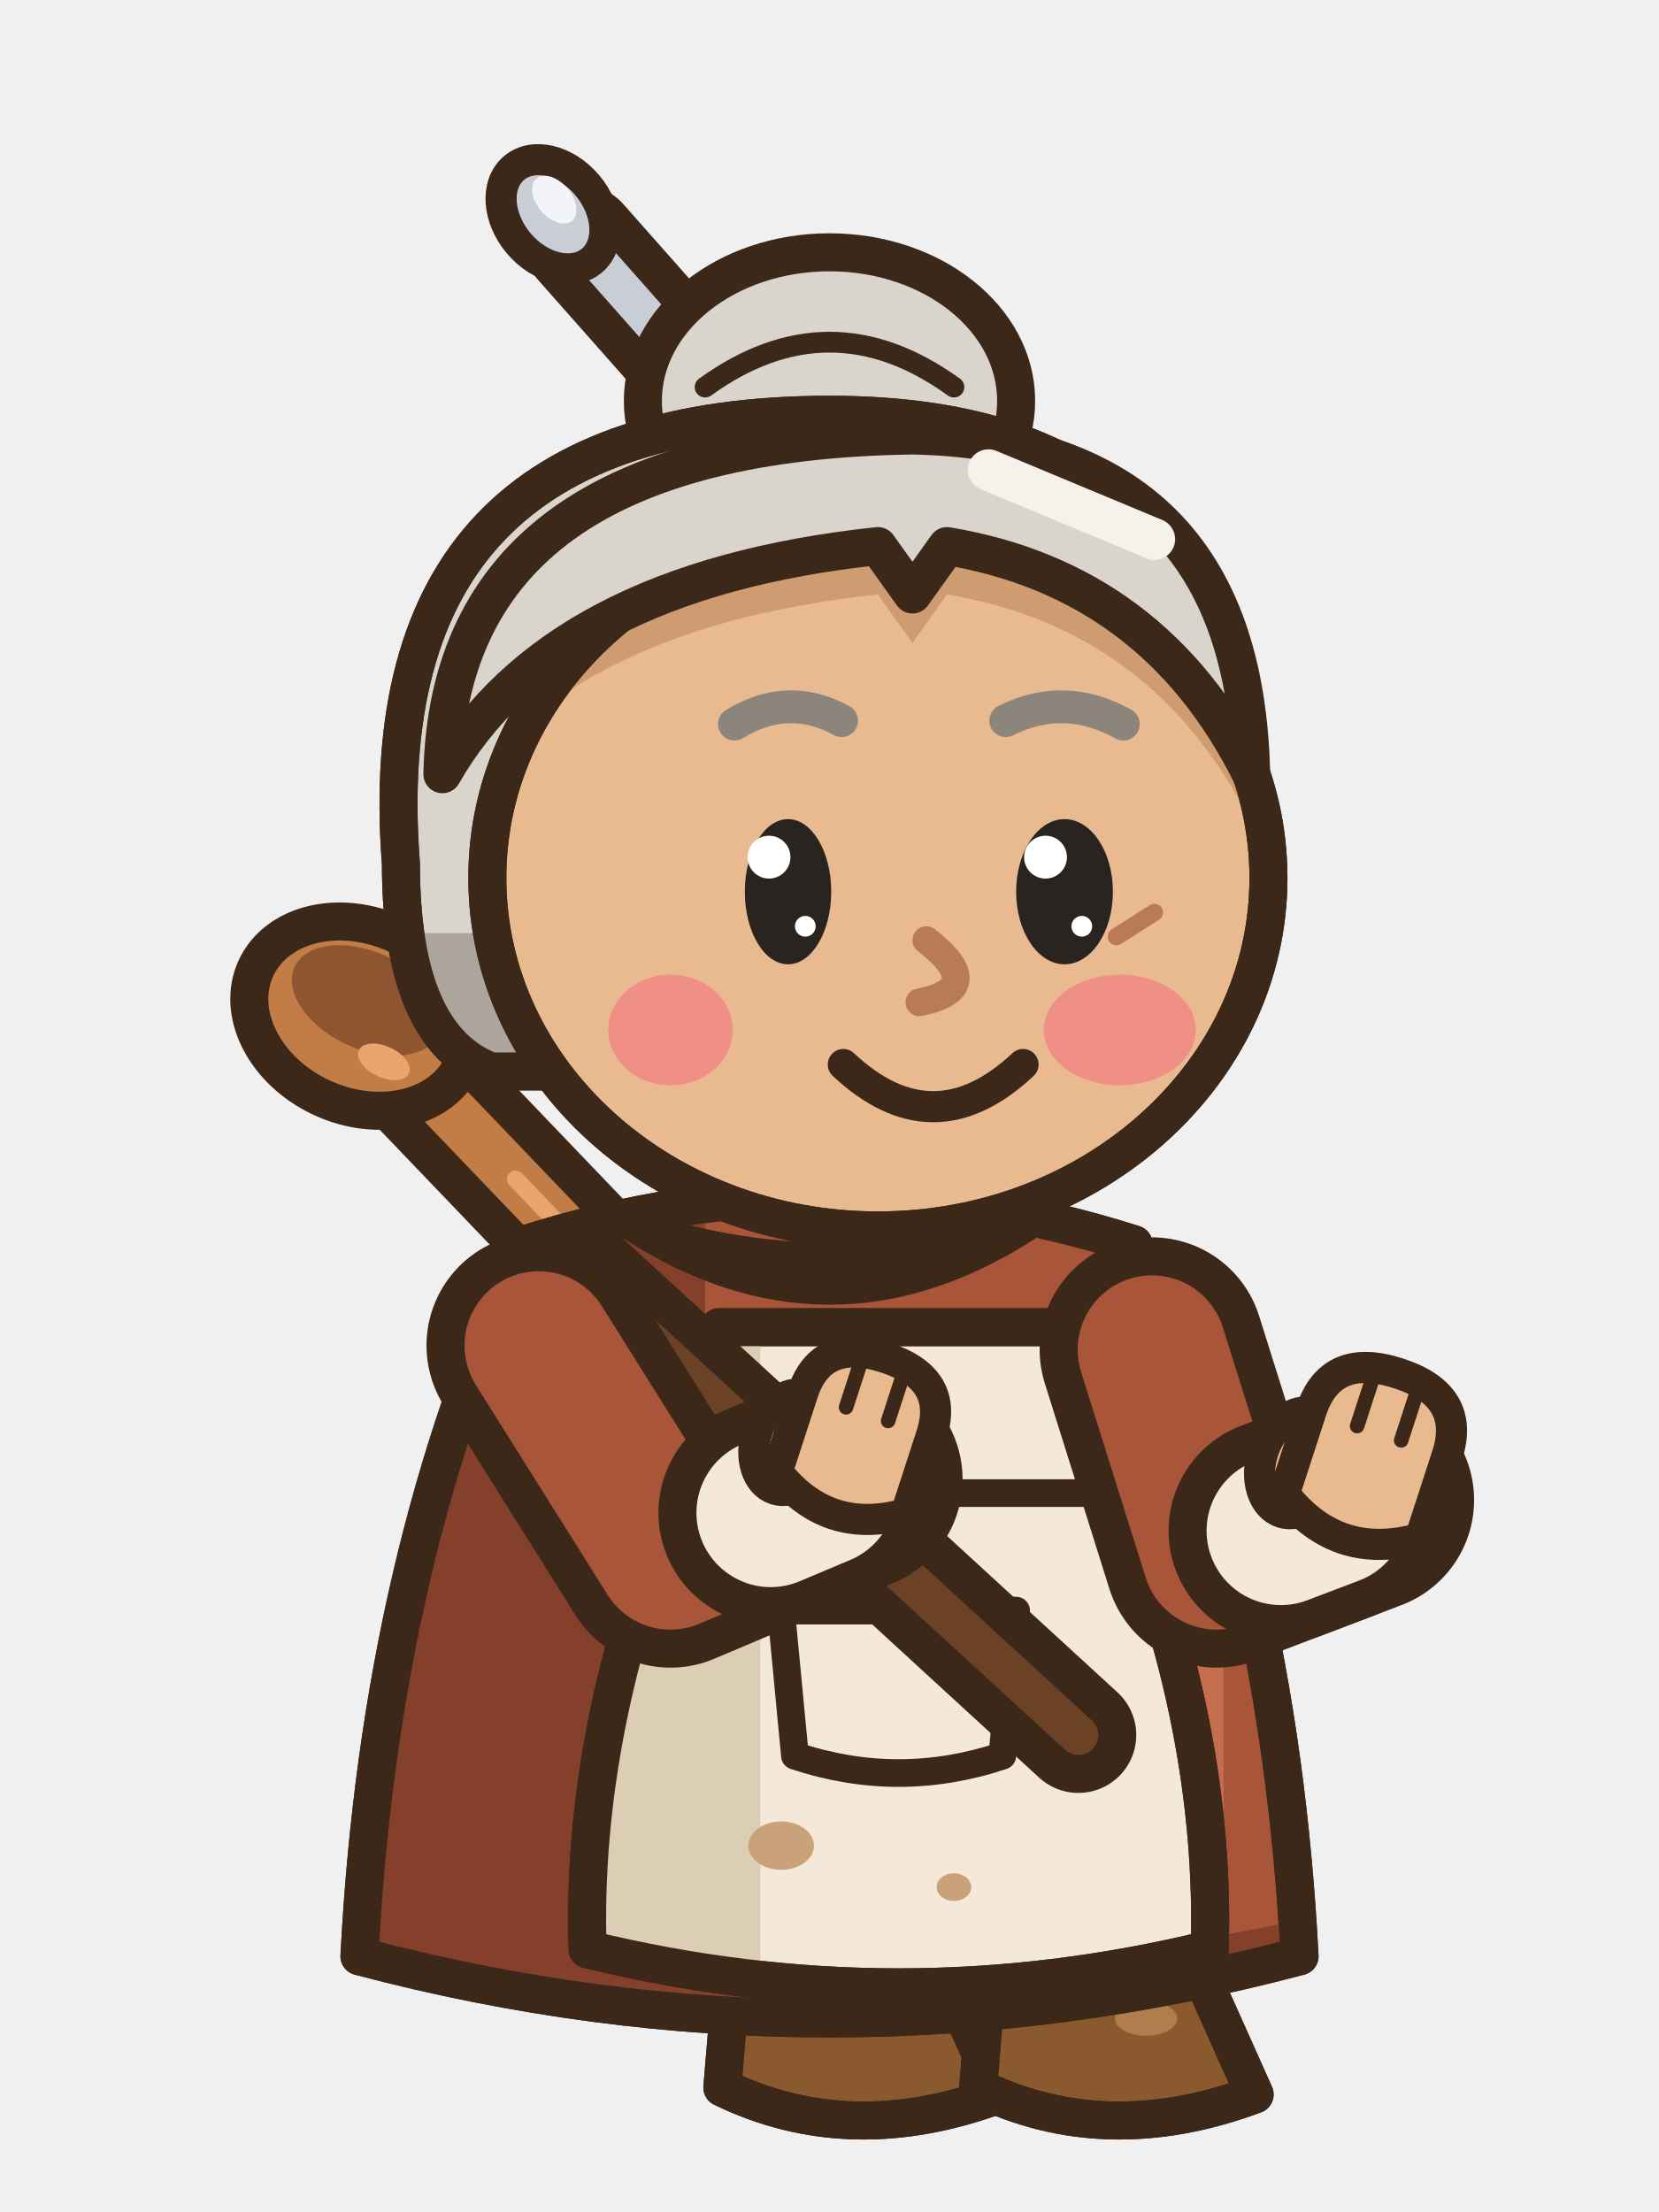
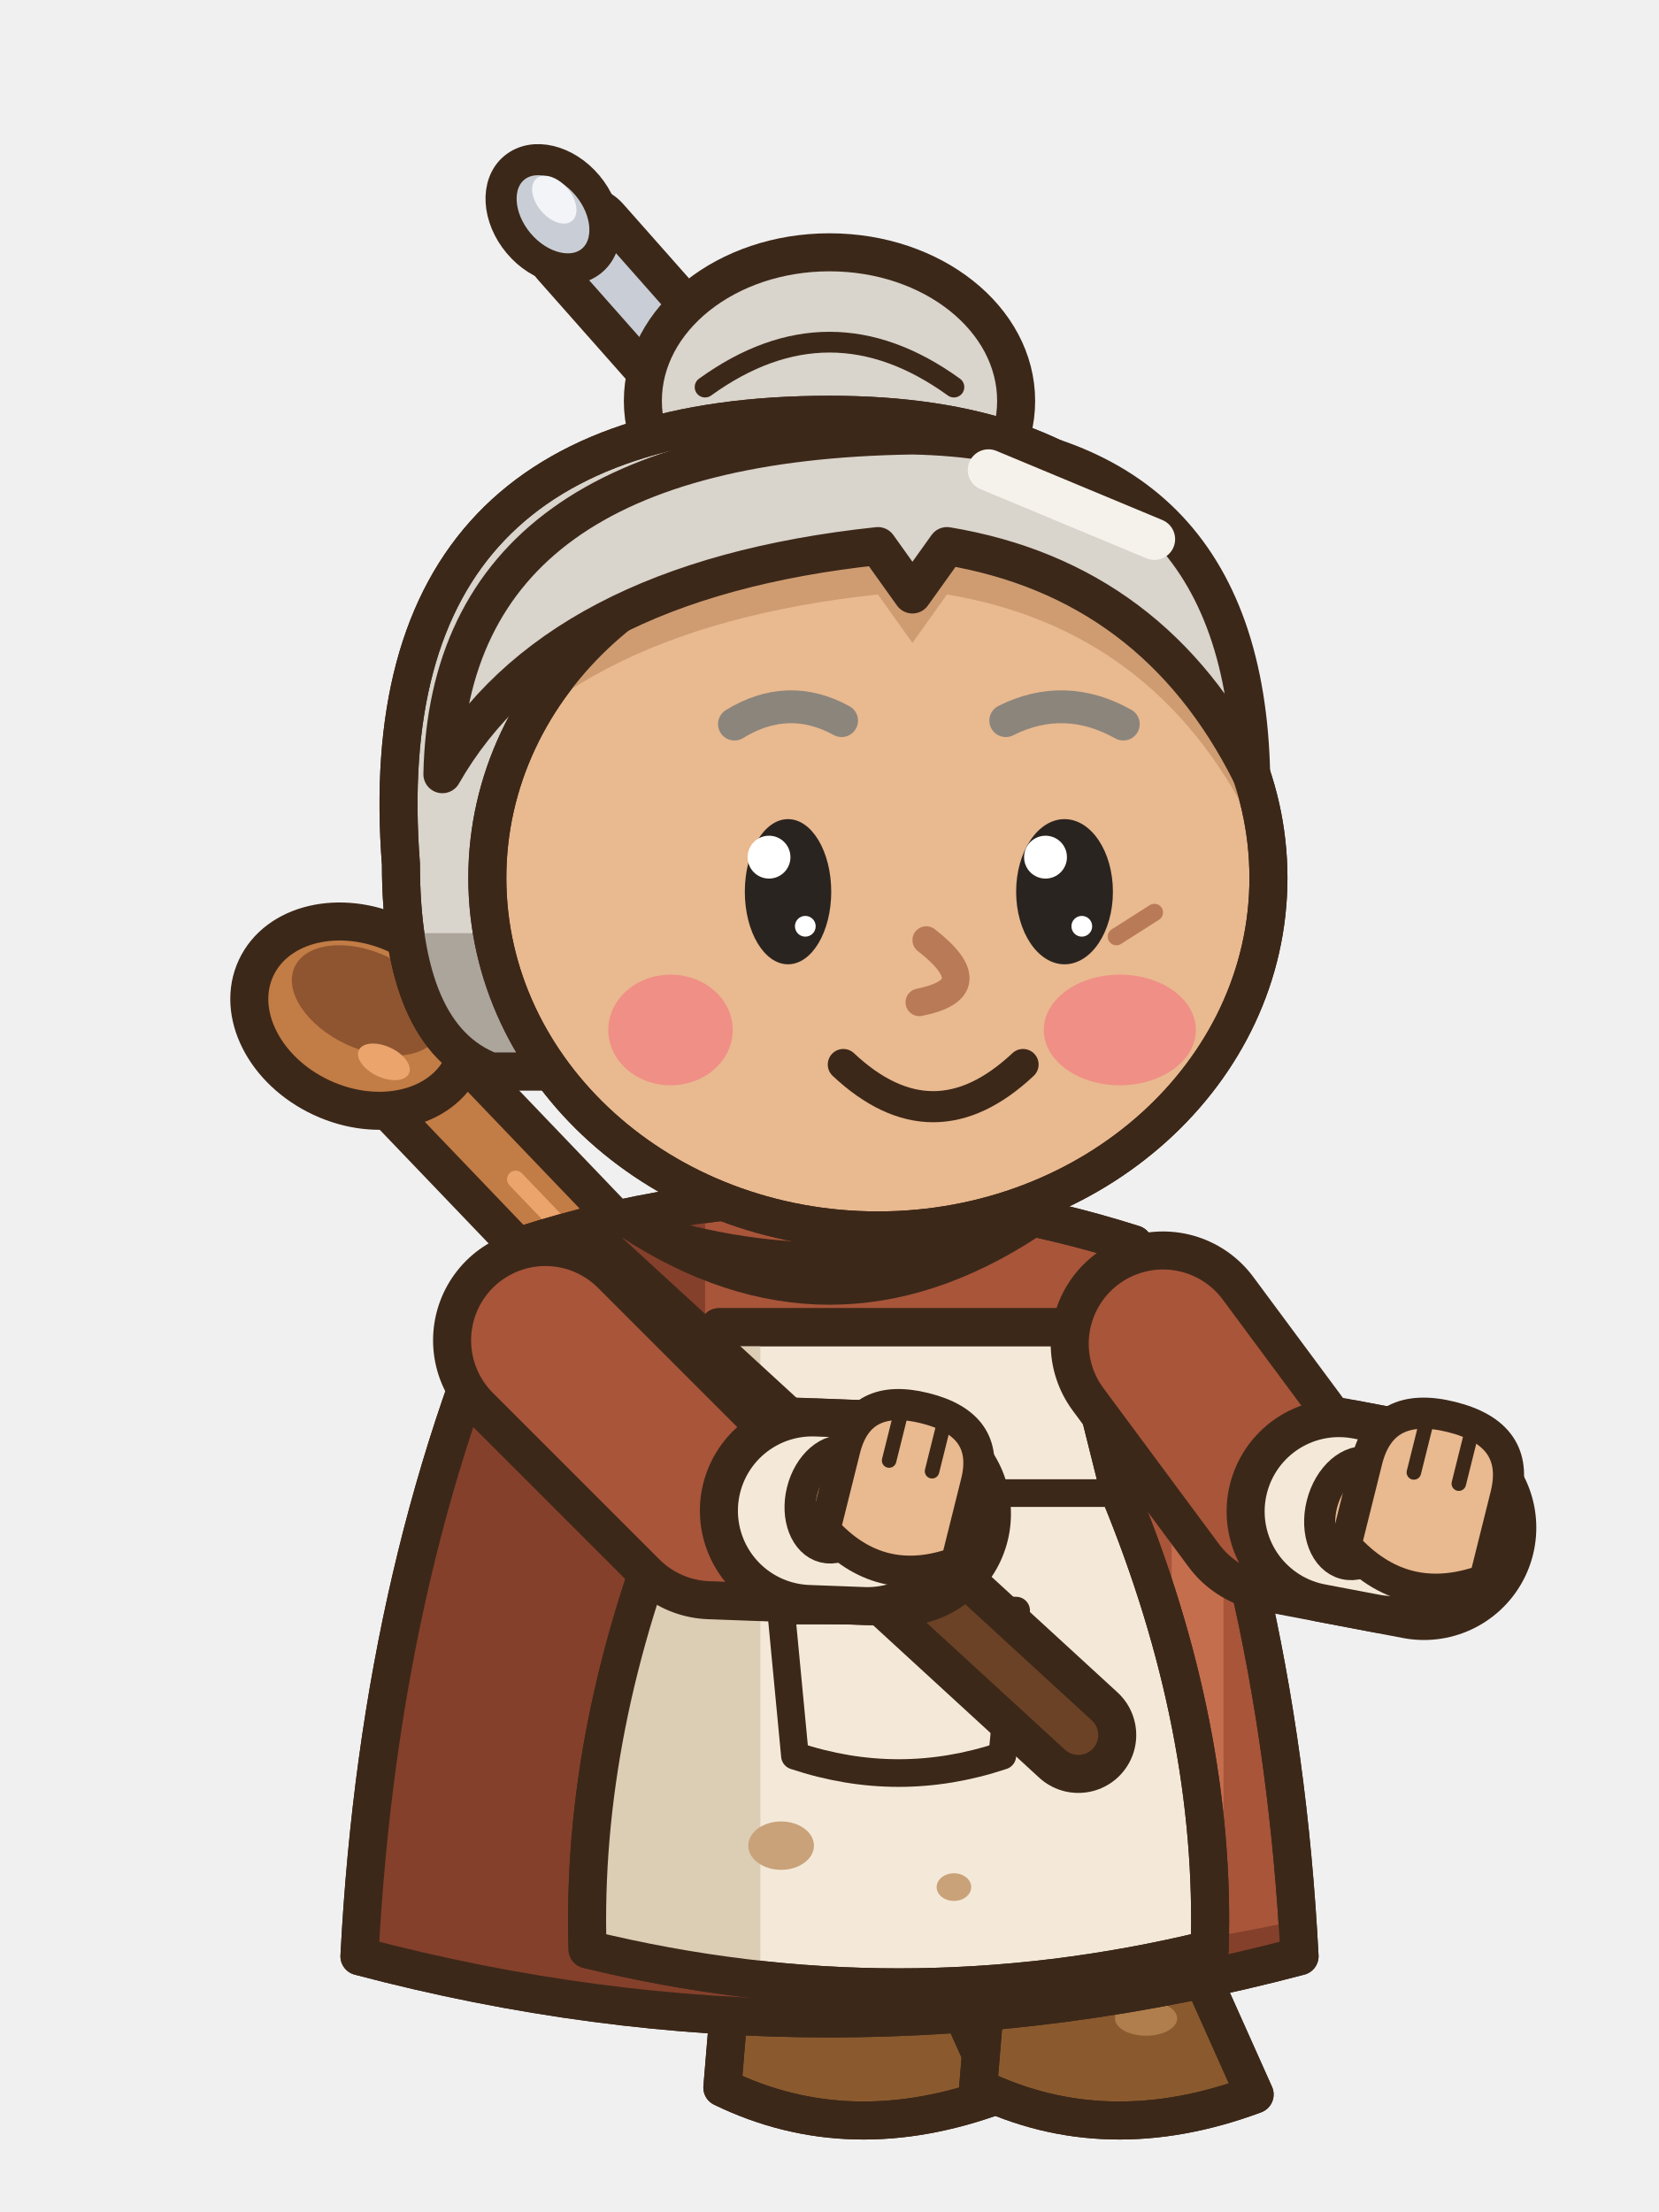
<svg xmlns="http://www.w3.org/2000/svg" width="48" height="64" viewBox="0 0 48 64">
  <g transform="translate(48 0) scale(-1 1)">
    <g transform="translate(0 3)">
      <line x1="15" y1="50" x2="37.6" y2="26.4" stroke="#3C2819" stroke-width="3.7" stroke-linecap="round" />
      <line x1="15" y1="50" x2="37.6" y2="26.4" stroke="#C27C45" stroke-width="1.5" stroke-linecap="round" />
      <line x1="17.26" y1="47.64" x2="33.08" y2="31.12" stroke="#EAA46C" stroke-width="0.5" stroke-linecap="round" />
      <g transform="rotate(-25 37.6 26.4)">
        <ellipse cx="37.6" cy="26.4" rx="3.3" ry="2.6" fill="#C27C45" stroke="#3C2819" stroke-width="1.1" stroke-linejoin="round" stroke-linecap="round" />
        <ellipse cx="37.6" cy="25.9" rx="2.3" ry="1.4" fill="#8F5530" stroke="none" />
        <ellipse cx="36.4" cy="27.3" rx="0.8" ry="0.45" fill="#EAA46C" stroke="none" />
      </g>
    </g>
    <line x1="28" y1="52.6" x2="23.8" y2="53" stroke="#3C2819" stroke-width="6.8" stroke-linecap="round" />
    <line x1="28" y1="52.6" x2="23.8" y2="53" stroke="#6A5A52" stroke-width="4.6" stroke-linecap="round" />
    <rect x="21.4" y="53" width="4.8" height="5" rx="1.6" fill="#6A5A52" stroke="#3C2819" stroke-width="1.1" stroke-linejoin="round" stroke-linecap="round" />
    <rect x="24.6" y="53.6" width="1.1" height="3.4" rx="0.5" fill="#54463F" />
    <path d="M20.8,56.8 L26.8,56.8 L27.1,60.4 Q23.4,62.2 19.1,60.6 Z" fill="#8A5A2E" stroke="#3C2819" stroke-width="1.1" stroke-linejoin="round" stroke-linecap="round" />
    <clipPath id="caseassistendre0s238568">
      <path d="M20.8,56.8 L26.8,56.8 L27.1,60.4 Q23.4,62.2 19.1,60.6 Z" />
    </clipPath>
    <g clip-path="url(#caseassistendre0s238568)">
      <path d="M19,60.1 Q23.4,61.8 27.2,59.9 L27.2,62.4 L19,62.4 Z" fill="#6B4322" />
    </g>
    <path d="M20.8,56.8 L26.8,56.8 L27.1,60.4 Q23.4,62.2 19.1,60.6 Z" fill="none" stroke="#3C2819" stroke-width="1.1" stroke-linejoin="round" stroke-linecap="round" />
    <ellipse cx="22.24" cy="58.4" rx="0.9" ry="0.5" fill="#B07E4C" stroke="none" />
    <line x1="20.6" y1="52.6" x2="16.4" y2="53" stroke="#3C2819" stroke-width="6.8" stroke-linecap="round" />
    <line x1="20.6" y1="52.6" x2="16.4" y2="53" stroke="#6A5A52" stroke-width="4.6" stroke-linecap="round" />
    <rect x="14" y="53" width="4.8" height="5" rx="1.6" fill="#6A5A52" stroke="#3C2819" stroke-width="1.1" stroke-linejoin="round" stroke-linecap="round" />
    <rect x="17.2" y="53.6" width="1.1" height="3.4" rx="0.5" fill="#54463F" />
    <path d="M13.4,56.8 L19.4,56.8 L19.7,60.4 Q16,62.2 11.7,60.6 Z" fill="#8A5A2E" stroke="#3C2819" stroke-width="1.1" stroke-linejoin="round" stroke-linecap="round" />
    <clipPath id="caseassistendre0s164568">
      <path d="M13.4,56.8 L19.4,56.8 L19.7,60.4 Q16,62.2 11.7,60.6 Z" />
    </clipPath>
    <g clip-path="url(#caseassistendre0s164568)">
      <path d="M11.6,60.1 Q16,61.8 19.8,59.9 L19.8,62.4 L11.6,62.4 Z" fill="#6B4322" />
    </g>
    <path d="M13.4,56.8 L19.4,56.8 L19.7,60.4 Q16,62.2 11.7,60.6 Z" fill="none" stroke="#3C2819" stroke-width="1.1" stroke-linejoin="round" stroke-linecap="round" />
    <ellipse cx="14.84" cy="58.4" rx="0.9" ry="0.5" fill="#B07E4C" stroke="none" />
    <g transform="translate(0 3)">
      <path d="M15.2,33 Q24,30.2 32.8,33 Q37,42 37.6,53.6 Q24,57.2 10.4,53.6 Q11,42 15.2,33 Z" fill="#A8553A" stroke="#3C2819" stroke-width="1.1" stroke-linejoin="round" stroke-linecap="round" />
      <clipPath id="caseassistendre0d">
        <path d="M15.2,33 Q24,30.2 32.8,33 Q37,42 37.6,53.6 Q24,57.2 10.4,53.6 Q11,42 15.2,33 Z" />
      </clipPath>
      <g clip-path="url(#caseassistendre0d)">
        <rect x="27.6" y="30" width="12" height="30" fill="#84402B" />
        <path d="M8,52 Q24,56 40,52 L40,60 L8,60 Z" fill="#84402B" />
        <rect x="12.6" y="38" width="1.5" height="13" rx="0.75" fill="#C46E4E" />
      </g>
      <path d="M15.2,33 Q24,30.2 32.8,33 Q37,42 37.6,53.6 Q24,57.2 10.4,53.6 Q11,42 15.2,33 Z" fill="none" stroke="#3C2819" stroke-width="1.1" stroke-linejoin="round" stroke-linecap="round" />
      <path d="M16.8,35.4 L27.2,35.4 L28.4,40.2 Q31.2,47 31,53.4 Q22,55.6 13,53.4 Q12.8,47 15.6,40.2 Z" fill="#F4E9D8" stroke="#3C2819" stroke-width="1.1" stroke-linejoin="round" stroke-linecap="round" />
      <clipPath id="caseassistendre0a">
        <path d="M16.8,35.4 L27.2,35.4 L28.4,40.2 Q31.2,47 31,53.4 Q22,55.6 13,53.4 Q12.8,47 15.6,40.2 Z" />
      </clipPath>
      <g clip-path="url(#caseassistendre0a)">
        <rect x="26" y="34" width="8" height="24" fill="#DCCDB5" />
        <ellipse cx="19" cy="46.6" rx="1.3" ry="0.85" fill="#C9A27A" stroke="none" />
        <ellipse cx="25.4" cy="50.4" rx="0.95" ry="0.7" fill="#C9A27A" stroke="none" />
        <ellipse cx="20.4" cy="51.6" rx="0.5" ry="0.4" fill="#C9A27A" stroke="none" />
      </g>
      <path d="M16.8,35.4 L27.2,35.4 L28.4,40.2 Q31.2,47 31,53.4 Q22,55.6 13,53.4 Q12.8,47 15.6,40.2 Z" fill="none" stroke="#3C2819" stroke-width="1.1" stroke-linejoin="round" stroke-linecap="round" />
      <path d="M15.6,40.2 L28.4,40.2" fill="none" stroke="#3C2819" stroke-width="0.8" stroke-linejoin="round" stroke-linecap="round" />
      <path d="M18.6,43.6 L25.4,43.6 L25,47.8 Q22,48.8 19,47.8 Z" fill="#F4E9D8" stroke="#3C2819" stroke-width="0.8" stroke-linejoin="round" stroke-linecap="round" />
      <line x1="31.4" y1="33.8" x2="16.8" y2="47.2" stroke="#3C2819" stroke-width="3.35" stroke-linecap="round" />
      <line x1="31.4" y1="33.8" x2="16.8" y2="47.2" stroke="#6B4226" stroke-width="1.15" stroke-linecap="round" />
    </g>
-     <path d="M32.41,38.93 L28.6,45 L23.4,42.8" fill="none" stroke="#3C2819" stroke-width="6.5" stroke-linecap="round" stroke-linejoin="round" />
-     <path d="M32.41,38.93 L28.6,45 L23.4,42.8" fill="none" stroke="#A8553A" stroke-width="4.3" stroke-linecap="round" stroke-linejoin="round" />
-     <line x1="25.7" y1="43.77" x2="24.23" y2="43.15" stroke="#3C2819" stroke-width="6.5" stroke-linecap="round" />
-     <line x1="25.7" y1="43.77" x2="24.23" y2="43.15" stroke="#F4E9D8" stroke-width="4.3" stroke-linecap="round" />
-     <g transform="rotate(-18 23.2 41.8)">
-       <ellipse cx="25.06" cy="42.33" rx="1.01" ry="1.43" fill="#E9B98F" stroke="#3C2819" stroke-width="0.9" stroke-linejoin="round" stroke-linecap="round" />
-       <path d="M21.24,43.26 L21.24,40.87 Q21.24,39.15 23.2,39.15 Q25.16,39.15 25.16,40.87 L25.16,43.26 Q23.2,44.58 21.24,43.26 Z" fill="#E9B98F" stroke="#3C2819" stroke-width="0.9" stroke-linejoin="round" stroke-linecap="round" />
-       <line x1="22.56" y1="39.5" x2="22.56" y2="40.87" stroke="#3C2819" stroke-width="0.42" stroke-linecap="round" />
-       <line x1="23.84" y1="39.5" x2="23.84" y2="40.87" stroke="#3C2819" stroke-width="0.42" stroke-linecap="round" />
+     <path d="M32.22,38.78 L27.4,43.6 L22,43.8" fill="none" stroke="#3C2819" stroke-width="6.5" stroke-linecap="round" stroke-linejoin="round" />
+     <path d="M32.22,38.78 L27.4,43.6 L22,43.8" fill="none" stroke="#A8553A" stroke-width="4.3" stroke-linecap="round" stroke-linejoin="round" />
+     <line x1="24.5" y1="43.71" x2="22.9" y2="43.77" stroke="#3C2819" stroke-width="6.5" stroke-linecap="round" />
+     <line x1="24.5" y1="43.71" x2="22.9" y2="43.77" stroke="#F4E9D8" stroke-width="4.3" stroke-linecap="round" />
+     <g transform="rotate(-14 22 43.8)">
+       <ellipse cx="23.86" cy="43.83" rx="1.01" ry="1.43" fill="#E9B98F" stroke="#3C2819" stroke-width="0.9" stroke-linejoin="round" stroke-linecap="round" />
+       <path d="M20.04,44.76 L20.04,42.37 Q20.04,40.65 22,40.65 Q23.96,40.65 23.96,42.37 L23.96,44.76 Q22,46.08 20.04,44.76 Z" fill="#E9B98F" stroke="#3C2819" stroke-width="0.9" stroke-linejoin="round" stroke-linecap="round" />
+       <line x1="21.36" y1="41" x2="21.36" y2="42.37" stroke="#3C2819" stroke-width="0.42" stroke-linecap="round" />
+       <line x1="22.64" y1="41" x2="22.64" y2="42.37" stroke="#3C2819" stroke-width="0.42" stroke-linecap="round" />
    </g>
    <g transform="translate(0 3)">
      <path d="M18.2,32.4 Q24,36.2 29.8,32.4 Q24,34.4 18.2,32.4 Z" fill="#F4E9D8" stroke="#3C2819" stroke-width="0.9" stroke-linejoin="round" stroke-linecap="round" />
    </g>
-     <path d="M14.67,39.05 L12.8,45 L8.6,43.4" fill="none" stroke="#3C2819" stroke-width="6.5" stroke-linecap="round" stroke-linejoin="round" />
-     <path d="M14.67,39.05 L12.8,45 L8.6,43.4" fill="none" stroke="#A8553A" stroke-width="4.3" stroke-linecap="round" stroke-linejoin="round" />
-     <line x1="10.94" y1="44.29" x2="9.44" y2="43.72" stroke="#3C2819" stroke-width="6.5" stroke-linecap="round" />
-     <line x1="10.94" y1="44.29" x2="9.44" y2="43.72" stroke="#F4E9D8" stroke-width="4.3" stroke-linecap="round" />
-     <g transform="rotate(-18 8.4 42.4)">
-       <ellipse cx="10.37" cy="42.96" rx="1.06" ry="1.51" fill="#E9B98F" stroke="#3C2819" stroke-width="0.9" stroke-linejoin="round" stroke-linecap="round" />
-       <path d="M6.33,43.94 L6.33,41.42 Q6.33,39.6 8.4,39.6 Q10.47,39.6 10.47,41.42 L10.47,43.94 Q8.4,45.34 6.33,43.94 Z" fill="#E9B98F" stroke="#3C2819" stroke-width="0.9" stroke-linejoin="round" stroke-linecap="round" />
-       <line x1="7.73" y1="39.95" x2="7.73" y2="41.42" stroke="#3C2819" stroke-width="0.42" stroke-linecap="round" />
-       <line x1="9.07" y1="39.95" x2="9.07" y2="41.42" stroke="#3C2819" stroke-width="0.42" stroke-linecap="round" />
+     <path d="M14.35,38.88 L11,43.4 L6.8,44.2" fill="none" stroke="#3C2819" stroke-width="6.5" stroke-linecap="round" stroke-linejoin="round" />
+     <path d="M14.35,38.88 L11,43.4 L6.8,44.2" fill="none" stroke="#A8553A" stroke-width="4.3" stroke-linecap="round" stroke-linejoin="round" />
+     <line x1="9.26" y1="43.73" x2="7.68" y2="44.03" stroke="#3C2819" stroke-width="6.5" stroke-linecap="round" />
+     <line x1="9.26" y1="43.73" x2="7.68" y2="44.03" stroke="#F4E9D8" stroke-width="4.3" stroke-linecap="round" />
+     <g transform="rotate(-14 6.8 44.2)">
+       <ellipse cx="8.77" cy="44.26" rx="1.06" ry="1.51" fill="#E9B98F" stroke="#3C2819" stroke-width="0.9" stroke-linejoin="round" stroke-linecap="round" />
+       <path d="M4.73,45.24 L4.73,42.72 Q4.73,40.9 6.8,40.9 Q8.87,40.9 8.87,42.72 L8.87,45.24 Q6.8,46.64 4.73,45.24 Z" fill="#E9B98F" stroke="#3C2819" stroke-width="0.9" stroke-linejoin="round" stroke-linecap="round" />
+       <line x1="6.13" y1="41.25" x2="6.13" y2="42.72" stroke="#3C2819" stroke-width="0.42" stroke-linecap="round" />
+       <line x1="7.47" y1="41.25" x2="7.47" y2="42.72" stroke="#3C2819" stroke-width="0.42" stroke-linecap="round" />
    </g>
    <g transform="translate(0 3)">
      <line x1="26.6" y1="9.2" x2="31.2" y2="4" stroke="#3C2819" stroke-width="3.3" stroke-linecap="round" />
      <line x1="26.6" y1="9.2" x2="31.2" y2="4" stroke="#C9CED6" stroke-width="1.1" stroke-linecap="round" />
      <g transform="rotate(40 32 3.2)">
        <ellipse cx="32" cy="3.2" rx="1.3" ry="1.75" fill="#C9CED6" stroke="#3C2819" stroke-width="0.9" stroke-linejoin="round" stroke-linecap="round" />
        <ellipse cx="31.7" cy="2.9" rx="0.5" ry="0.8" fill="#F2F4F7" stroke="none" />
      </g>
      <ellipse cx="24" cy="8.6" rx="5.4" ry="4.3" fill="#D9D4CC" stroke="#3C2819" stroke-width="1.1" stroke-linejoin="round" stroke-linecap="round" />
      <path d="M20.4,8.2 Q24,5.6 27.6,8.2" fill="none" stroke="#3C2819" stroke-width="0.6" stroke-linejoin="round" stroke-linecap="round" />
      <path d="M12.6,22 Q11.4,9 24,9 Q37.4,9 36.4,22 Q36.4,27 33.8,28 L15,28 Q12.6,27 12.6,22 Z" fill="#D9D4CC" stroke="#3C2819" stroke-width="1.1" stroke-linejoin="round" stroke-linecap="round" />
      <clipPath id="caseassistendre0h">
        <path d="M12.6,22 Q11.4,9 24,9 Q37.4,9 36.4,22 Q36.4,27 33.8,28 L15,28 Q12.6,27 12.6,22 Z" />
      </clipPath>
      <g clip-path="url(#caseassistendre0h)">
        <rect x="8" y="24" width="32" height="6" fill="#ABA59C" />
      </g>
      <path d="M12.6,22 Q11.4,9 24,9 Q37.4,9 36.4,22 Q36.4,27 33.8,28 L15,28 Q12.6,27 12.6,22 Z" fill="none" stroke="#3C2819" stroke-width="1.1" stroke-linejoin="round" stroke-linecap="round" />
      <path d="M11.3,22.4 a11.3,10.2 0 1,0 22.6,0 a11.3,10.2 0 1,0 -22.6,0 Z" fill="#E9B98F" stroke="#3C2819" stroke-width="1.1" stroke-linejoin="round" stroke-linecap="round" />
      <clipPath id="caseassistendre0f">
        <path d="M11.3,22.4 a11.3,10.2 0 1,0 22.6,0 a11.3,10.2 0 1,0 -22.6,0 Z" />
      </clipPath>
      <g clip-path="url(#caseassistendre0f)">
        <path d="M11.8,19.4 Q12,9.8 21.6,9.6 Q35,9.8 35.2,19.4 Q32,13.8 22.6,12.8 L21.6,14.2 L20.6,12.8 Q14.6,13.8 11.8,19.4 Z" fill="#CF9C72" transform="translate(0 1.4)" />
        <ellipse cx="15.6" cy="26.8" rx="2.2" ry="1.6" fill="#F08F86" stroke="none" />
        <ellipse cx="28.6" cy="26.8" rx="1.8" ry="1.6" fill="#F08F86" stroke="none" />
      </g>
      <path d="M11.3,22.4 a11.3,10.2 0 1,0 22.6,0 a11.3,10.2 0 1,0 -22.6,0 Z" fill="none" stroke="#3C2819" stroke-width="1.1" stroke-linejoin="round" stroke-linecap="round" />
      <path d="M11.8,19.4 Q12,9.8 21.6,9.6 Q35,9.8 35.2,19.4 Q32,13.8 22.6,12.8 L21.6,14.2 L20.6,12.8 Q14.6,13.8 11.8,19.4 Z" fill="#D9D4CC" stroke="#3C2819" stroke-width="1.1" stroke-linejoin="round" stroke-linecap="round" />
      <line x1="14.6" y1="12.6" x2="19.4" y2="10.6" stroke="#F5F2EC" stroke-width="1.2" stroke-linecap="round" />
      <line x1="14.6" y1="23.4" x2="15.7" y2="24.1" stroke="#B97A58" stroke-width="0.5" stroke-linecap="round" />
      <path d="M21.2,24.2 Q19.4,25.6 21.4,26" fill="none" stroke="#B97A58" stroke-width="0.8" stroke-linejoin="round" stroke-linecap="round" />
      <path d="M15.5,17.95 Q17.2,17 18.9,17.85" fill="none" stroke="#8C857C" stroke-width="0.95" stroke-linecap="round" />
      <path d="M26.75,17.95 Q25.2,17 23.65,17.85" fill="none" stroke="#8C857C" stroke-width="0.95" stroke-linecap="round" />
      <ellipse cx="17.2" cy="22.8" rx="1.4" ry="2.1" fill="#2A2420" stroke="none" />
      <ellipse cx="17.75" cy="21.8" rx="0.62" ry="0.62" fill="#FFFFFF" stroke="none" />
      <ellipse cx="16.7" cy="23.8" rx="0.3" ry="0.3" fill="#FFFFFF" stroke="none" />
      <ellipse cx="25.2" cy="22.8" rx="1.25" ry="2.1" fill="#2A2420" stroke="none" />
      <ellipse cx="25.75" cy="21.8" rx="0.62" ry="0.62" fill="#FFFFFF" stroke="none" />
      <ellipse cx="24.7" cy="23.8" rx="0.3" ry="0.3" fill="#FFFFFF" stroke="none" />
      <path d="M18.4,27.8 Q21,30.24 23.6,27.8" fill="none" stroke="#3C2819" stroke-width="0.9" stroke-linejoin="round" stroke-linecap="round" />
    </g>
  </g>
</svg>
